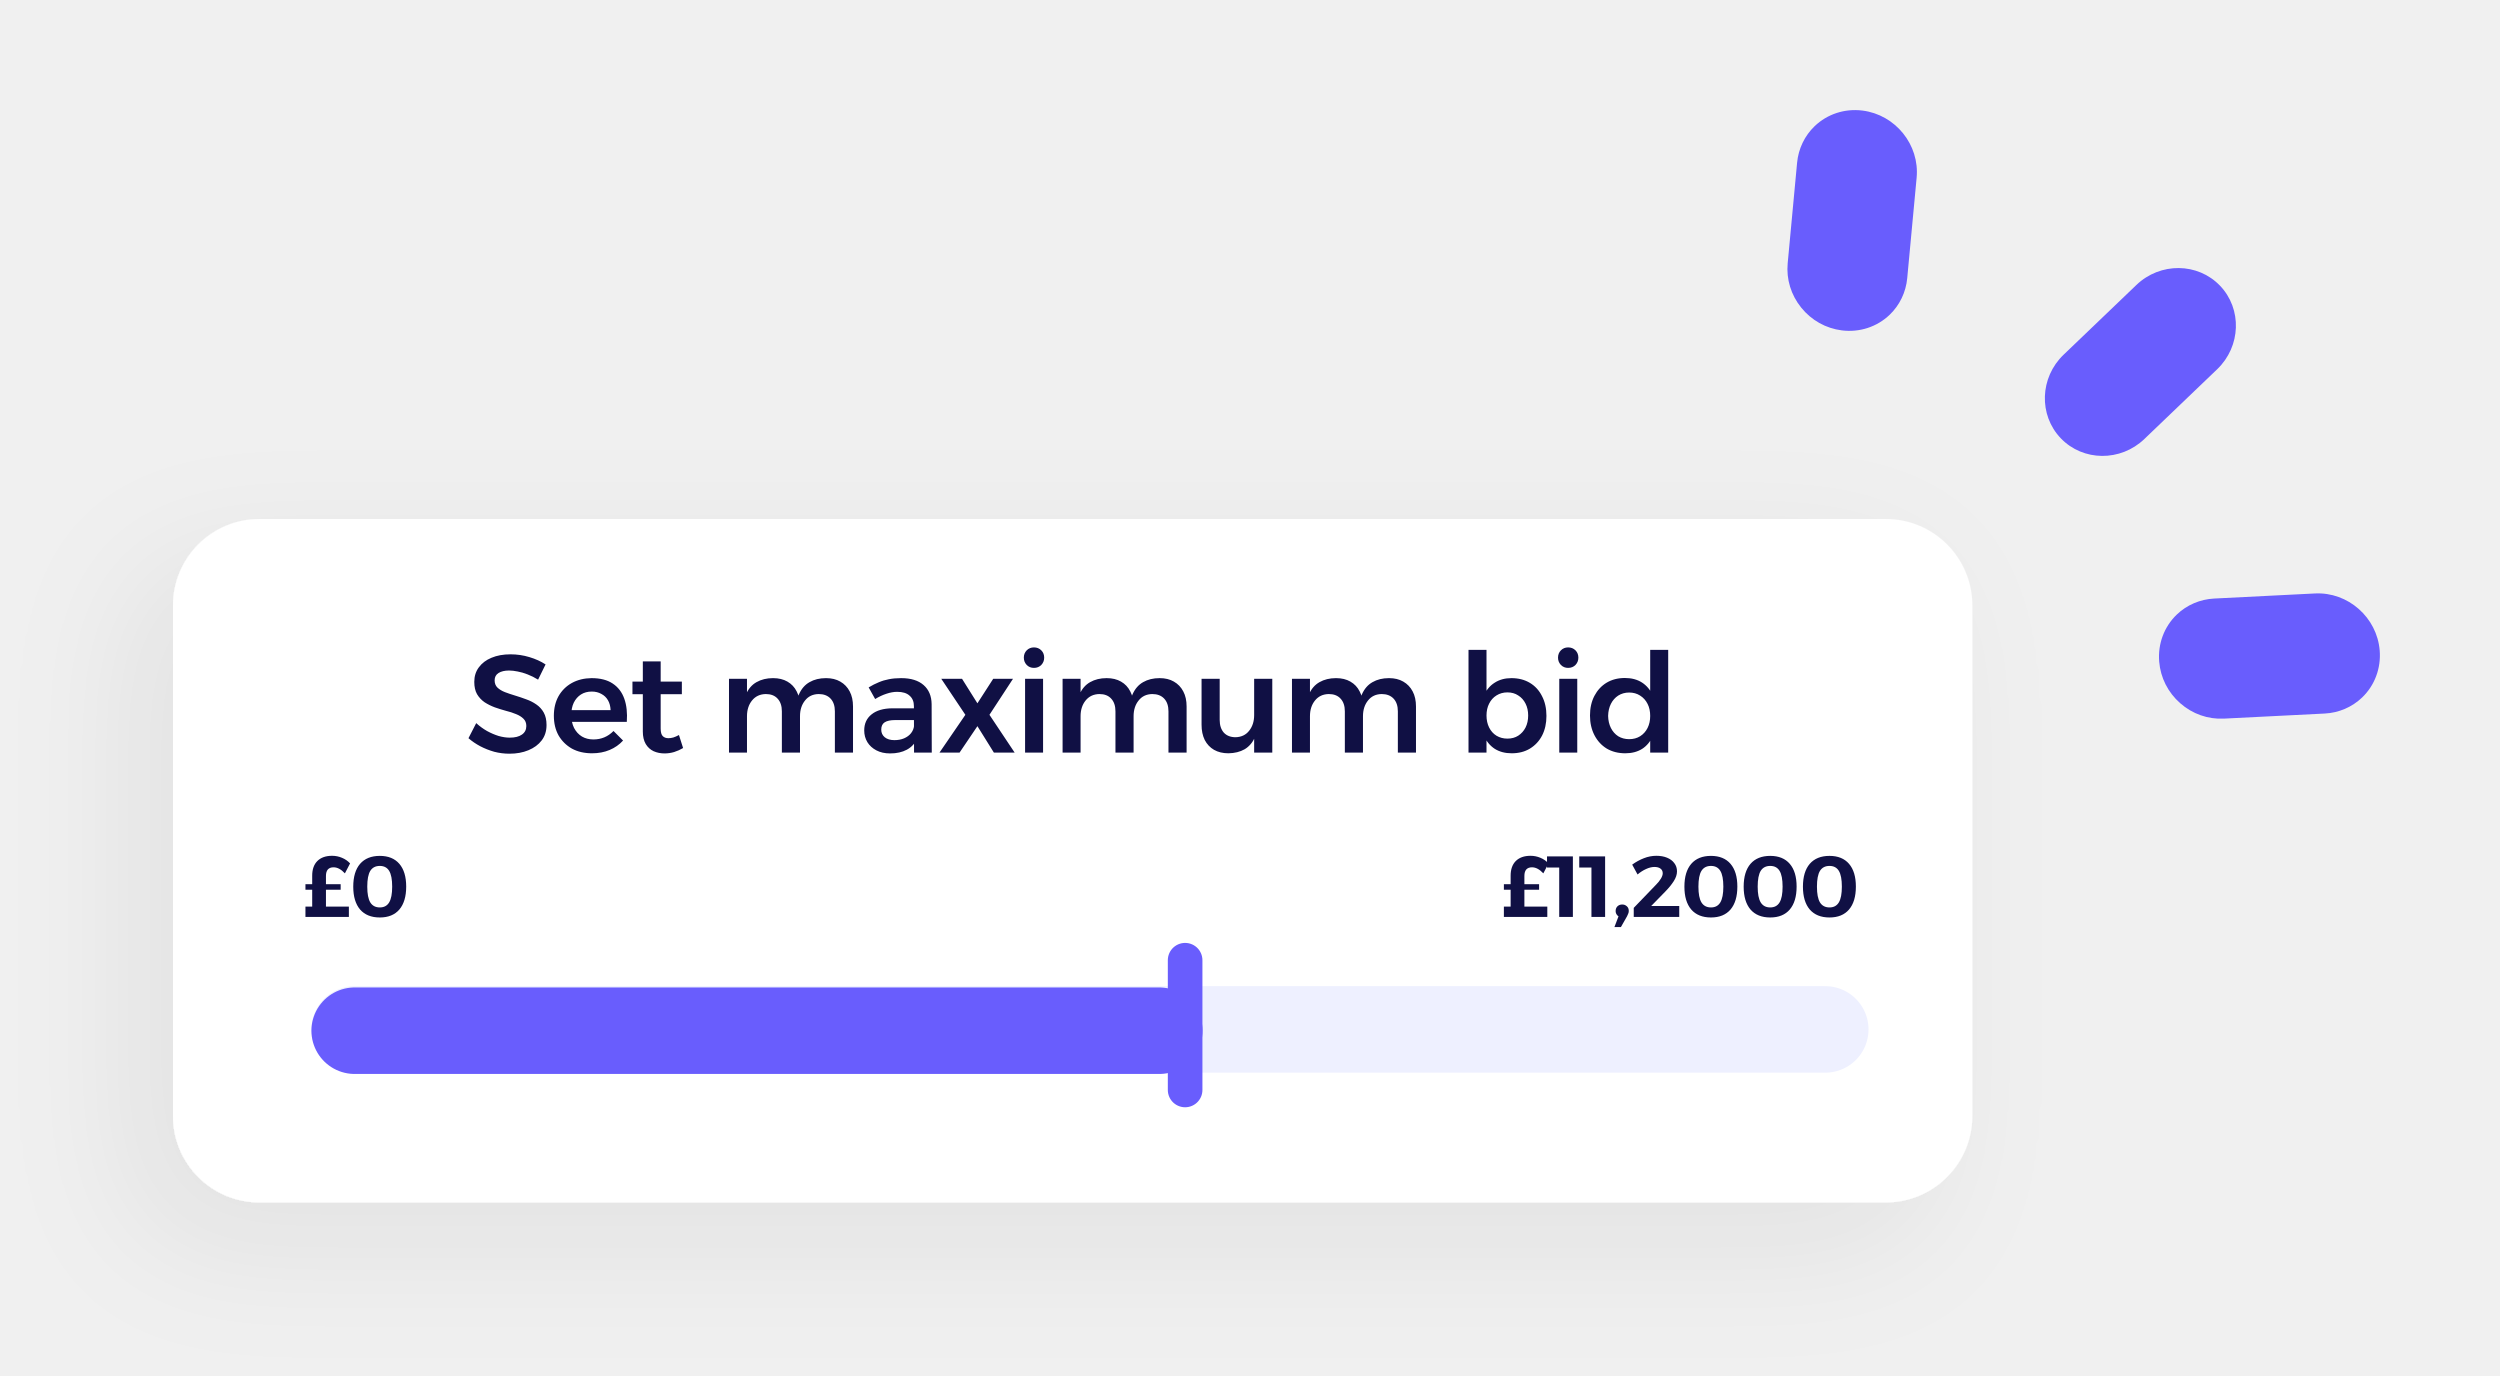
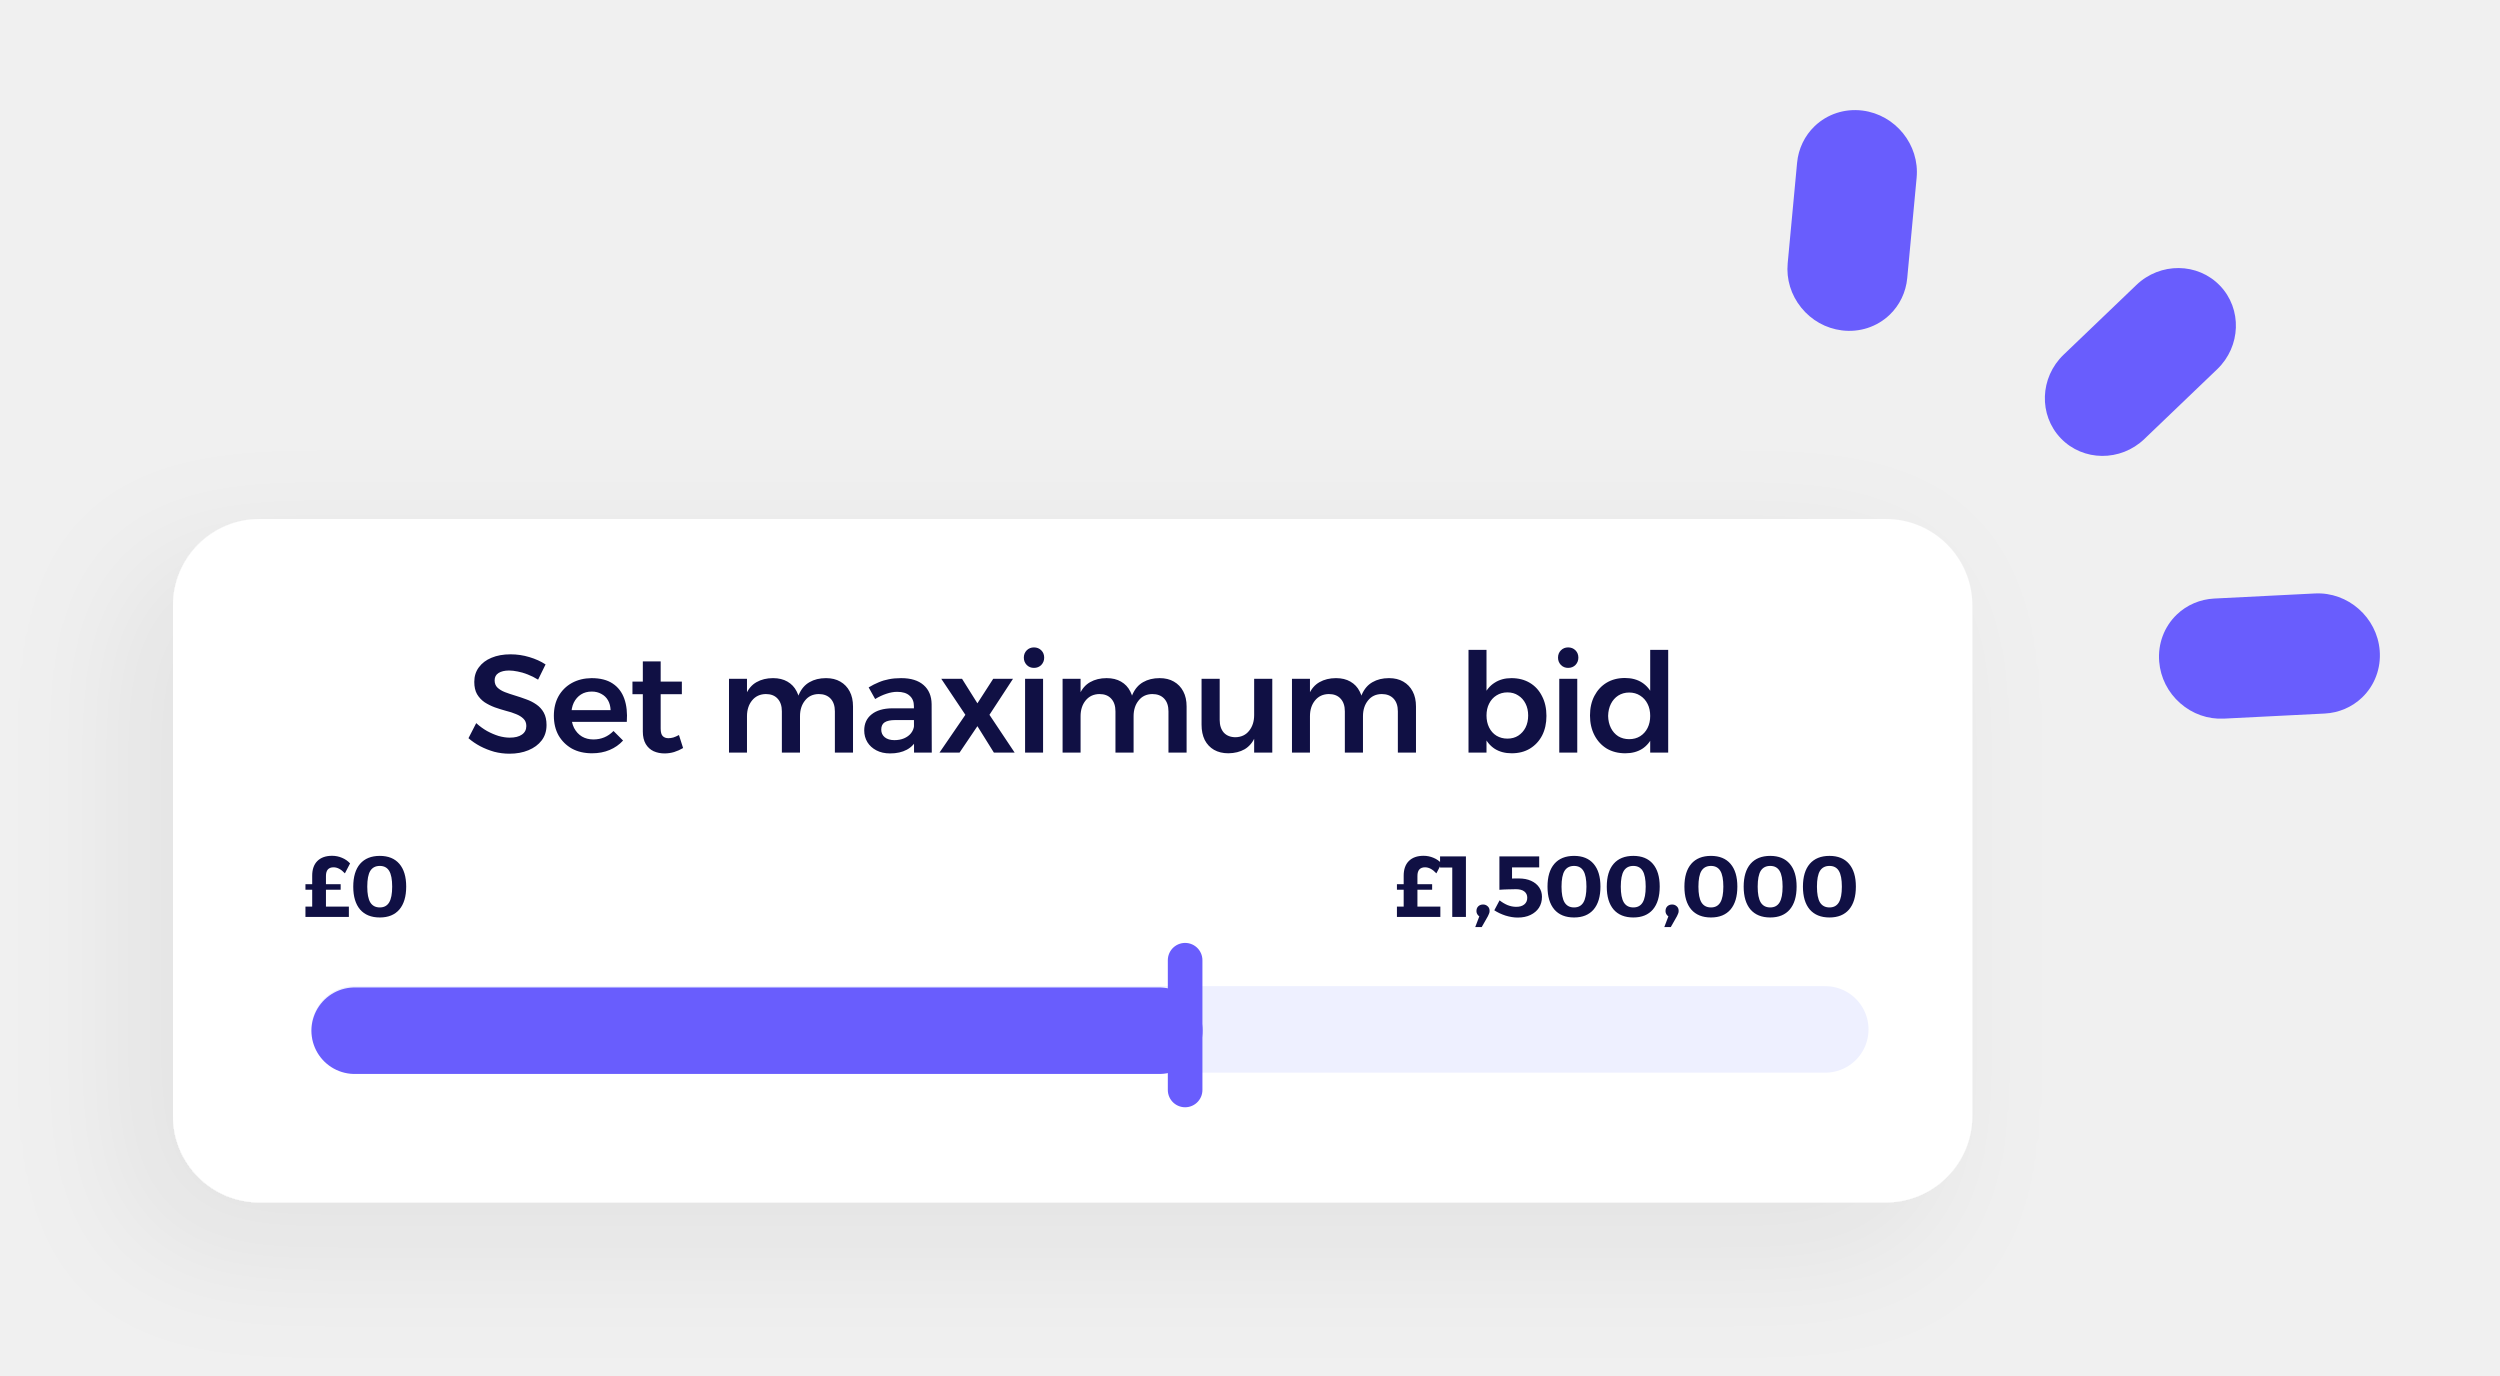
<svg xmlns="http://www.w3.org/2000/svg" width="289" height="159" viewBox="0 0 289 159" fill="none">
  <path d="M238.225 50.663C240.799 53.349 245.133 53.389 247.887 50.75L256.306 42.685C259.06 40.047 259.207 35.714 256.633 33.028C254.059 30.341 249.724 30.302 246.97 32.94L238.551 41.005C235.797 43.643 235.651 47.976 238.225 50.663Z" fill="#695DFD" />
  <path d="M267.612 68.604L255.953 69.192C254.33 69.275 252.799 69.931 251.642 71.039C250.178 72.441 249.435 74.425 249.602 76.482C249.752 78.336 250.614 80.042 252.027 81.287C253.439 82.532 255.235 83.166 257.083 83.073L268.741 82.485C270.365 82.402 271.896 81.746 273.053 80.638C274.517 79.236 275.26 77.251 275.093 75.195C274.781 71.368 271.425 68.411 267.612 68.604Z" fill="#695DFD" />
  <path d="M218.446 36.388C219.603 35.279 220.324 33.778 220.475 32.159L221.563 20.538C221.919 16.736 219.109 13.256 215.299 12.781C213.251 12.526 211.237 13.183 209.773 14.585C208.616 15.694 207.895 17.196 207.744 18.815L206.656 30.436C206.483 32.278 207.04 34.1 208.224 35.565C209.406 37.03 211.074 37.963 212.92 38.193C214.967 38.448 216.981 37.791 218.446 36.388Z" fill="#695DFD" />
  <g filter="url(#filter0_d_246_9851)">
    <rect x="20" y="60" width="208" height="79" rx="10" fill="white" />
  </g>
  <path d="M62.203 78.568C61.808 78.323 61.403 78.12 60.987 77.96C60.581 77.8 60.197 77.688 59.835 77.624C59.472 77.549 59.142 77.512 58.843 77.512C58.342 77.512 57.936 77.608 57.627 77.8C57.328 77.992 57.179 78.275 57.179 78.648C57.179 78.989 57.285 79.267 57.499 79.48C57.723 79.693 58.011 79.869 58.363 80.008C58.725 80.147 59.12 80.28 59.547 80.408C59.974 80.536 60.4 80.68 60.827 80.84C61.254 80.989 61.643 81.187 61.995 81.432C62.358 81.677 62.645 81.992 62.859 82.376C63.072 82.76 63.179 83.24 63.179 83.816C63.179 84.509 62.992 85.101 62.619 85.592C62.245 86.083 61.733 86.461 61.083 86.728C60.443 86.995 59.712 87.128 58.891 87.128C58.294 87.128 57.707 87.053 57.131 86.904C56.566 86.744 56.027 86.531 55.515 86.264C55.014 85.997 54.56 85.688 54.155 85.336L55.051 83.592C55.435 83.944 55.851 84.248 56.299 84.504C56.747 84.749 57.195 84.941 57.643 85.08C58.102 85.208 58.528 85.272 58.923 85.272C59.531 85.272 60 85.155 60.331 84.92C60.672 84.685 60.843 84.355 60.843 83.928C60.843 83.576 60.731 83.293 60.507 83.08C60.294 82.867 60.011 82.691 59.659 82.552C59.307 82.403 58.912 82.275 58.475 82.168C58.048 82.051 57.621 81.917 57.195 81.768C56.768 81.608 56.373 81.411 56.011 81.176C55.659 80.931 55.371 80.621 55.147 80.248C54.934 79.875 54.827 79.4 54.827 78.824C54.827 78.173 55.003 77.613 55.355 77.144C55.707 76.664 56.192 76.296 56.811 76.04C57.44 75.773 58.176 75.64 59.019 75.64C59.766 75.64 60.491 75.747 61.195 75.96C61.91 76.173 62.533 76.456 63.067 76.808L62.203 78.568ZM70.586 82.088C70.564 81.64 70.463 81.261 70.282 80.952C70.1 80.632 69.844 80.387 69.514 80.216C69.194 80.035 68.826 79.944 68.41 79.944C67.93 79.944 67.514 80.056 67.162 80.28C66.81 80.504 66.532 80.819 66.33 81.224C66.138 81.629 66.042 82.099 66.042 82.632C66.042 83.219 66.148 83.725 66.362 84.152C66.586 84.579 66.89 84.909 67.274 85.144C67.658 85.368 68.1 85.48 68.602 85.48C69.508 85.48 70.282 85.155 70.922 84.504L72.026 85.608C71.599 86.077 71.082 86.44 70.474 86.696C69.866 86.952 69.188 87.08 68.442 87.08C67.546 87.08 66.767 86.899 66.106 86.536C65.455 86.163 64.943 85.656 64.57 85.016C64.207 84.365 64.026 83.608 64.026 82.744C64.026 81.88 64.207 81.123 64.57 80.472C64.943 79.821 65.455 79.315 66.106 78.952C66.767 78.589 67.524 78.403 68.378 78.392C69.391 78.392 70.207 78.6 70.826 79.016C71.455 79.432 71.903 80.019 72.17 80.776C72.436 81.523 72.532 82.413 72.458 83.448H65.738V82.088H70.586ZM76.374 84.216C76.374 84.643 76.454 84.936 76.615 85.096C76.775 85.256 76.993 85.336 77.27 85.336C77.441 85.336 77.628 85.309 77.831 85.256C78.033 85.192 78.252 85.096 78.487 84.968L78.966 86.472C78.647 86.664 78.3 86.819 77.927 86.936C77.564 87.043 77.196 87.096 76.823 87.096C76.364 87.096 75.942 87.011 75.558 86.84C75.174 86.659 74.871 86.381 74.647 86.008C74.422 85.624 74.311 85.144 74.311 84.568V76.456H76.374V84.216ZM73.111 78.792H78.823V80.248H73.111V78.792ZM90.384 82.232C90.384 81.603 90.218 81.112 89.888 80.76C89.568 80.408 89.114 80.232 88.528 80.232C87.856 80.243 87.322 80.493 86.928 80.984C86.544 81.464 86.352 82.067 86.352 82.792H85.792C85.792 81.757 85.936 80.92 86.224 80.28C86.512 79.629 86.922 79.155 87.456 78.856C88 78.547 88.634 78.392 89.36 78.392C90.01 78.392 90.565 78.525 91.024 78.792C91.493 79.059 91.85 79.437 92.096 79.928C92.352 80.408 92.48 80.989 92.48 81.672V87H90.384V82.232ZM96.512 82.232C96.512 81.603 96.346 81.112 96.016 80.76C95.685 80.408 95.226 80.232 94.64 80.232C93.968 80.243 93.44 80.493 93.056 80.984C92.672 81.464 92.48 82.067 92.48 82.792H91.92C91.92 81.757 92.064 80.92 92.352 80.28C92.64 79.629 93.05 79.155 93.584 78.856C94.117 78.547 94.752 78.392 95.488 78.392C96.128 78.392 96.677 78.525 97.136 78.792C97.605 79.059 97.968 79.437 98.224 79.928C98.48 80.408 98.608 80.989 98.608 81.672V87H96.512V82.232ZM84.272 78.472H86.352V87H84.272V78.472ZM103.488 83.24C102.944 83.24 102.539 83.325 102.272 83.496C102.005 83.667 101.872 83.949 101.872 84.344C101.872 84.707 102.005 85 102.272 85.224C102.549 85.448 102.923 85.56 103.392 85.56C103.808 85.56 104.181 85.491 104.512 85.352C104.853 85.203 105.12 85.005 105.312 84.76C105.515 84.504 105.632 84.221 105.664 83.912L106.016 85.4C105.76 85.955 105.365 86.376 104.832 86.664C104.299 86.952 103.653 87.096 102.896 87.096C102.288 87.096 101.76 86.979 101.312 86.744C100.864 86.509 100.517 86.195 100.272 85.8C100.027 85.395 99.904 84.941 99.904 84.44C99.904 83.651 100.187 83.032 100.752 82.584C101.317 82.125 102.117 81.891 103.152 81.88H105.888V83.24H103.488ZM105.648 81.624C105.648 81.112 105.483 80.712 105.152 80.424C104.832 80.125 104.352 79.976 103.712 79.976C103.317 79.976 102.901 80.051 102.464 80.2C102.037 80.339 101.605 80.541 101.168 80.808L100.416 79.464C100.821 79.219 101.211 79.021 101.584 78.872C101.957 78.712 102.347 78.595 102.752 78.52C103.168 78.435 103.643 78.392 104.176 78.392C105.296 78.392 106.16 78.659 106.768 79.192C107.376 79.725 107.685 80.461 107.696 81.4L107.712 87H105.664L105.648 81.624ZM108.813 78.472H111.213L112.989 81.304L114.813 78.472H117.101L114.381 82.632L117.293 87H114.893L112.989 83.944L110.925 87H108.605L111.597 82.632L108.813 78.472ZM118.499 78.472H120.579V87H118.499V78.472ZM119.523 74.84C119.864 74.84 120.147 74.952 120.371 75.176C120.595 75.4 120.707 75.683 120.707 76.024C120.707 76.355 120.595 76.637 120.371 76.872C120.147 77.096 119.864 77.208 119.523 77.208C119.192 77.208 118.915 77.096 118.691 76.872C118.467 76.637 118.355 76.355 118.355 76.024C118.355 75.683 118.467 75.4 118.691 75.176C118.915 74.952 119.192 74.84 119.523 74.84ZM128.947 82.232C128.947 81.603 128.782 81.112 128.451 80.76C128.131 80.408 127.678 80.232 127.091 80.232C126.419 80.243 125.886 80.493 125.491 80.984C125.107 81.464 124.915 82.067 124.915 82.792H124.355C124.355 81.757 124.499 80.92 124.787 80.28C125.075 79.629 125.486 79.155 126.019 78.856C126.563 78.547 127.198 78.392 127.923 78.392C128.574 78.392 129.129 78.525 129.587 78.792C130.057 79.059 130.414 79.437 130.659 79.928C130.915 80.408 131.043 80.989 131.043 81.672V87H128.947V82.232ZM135.075 82.232C135.075 81.603 134.91 81.112 134.579 80.76C134.249 80.408 133.79 80.232 133.203 80.232C132.531 80.243 132.003 80.493 131.619 80.984C131.235 81.464 131.043 82.067 131.043 82.792H130.483C130.483 81.757 130.627 80.92 130.915 80.28C131.203 79.629 131.614 79.155 132.147 78.856C132.681 78.547 133.315 78.392 134.051 78.392C134.691 78.392 135.241 78.525 135.699 78.792C136.169 79.059 136.531 79.437 136.787 79.928C137.043 80.408 137.171 80.989 137.171 81.672V87H135.075V82.232ZM122.835 78.472H124.915V87H122.835V78.472ZM140.996 83.224C140.996 83.843 141.156 84.333 141.476 84.696C141.806 85.048 142.26 85.224 142.836 85.224C143.508 85.203 144.03 84.952 144.404 84.472C144.788 83.992 144.98 83.389 144.98 82.664H145.524C145.524 83.699 145.38 84.541 145.092 85.192C144.804 85.832 144.398 86.307 143.876 86.616C143.353 86.915 142.729 87.069 142.004 87.08C141.364 87.08 140.809 86.947 140.34 86.68C139.881 86.413 139.524 86.035 139.268 85.544C139.022 85.043 138.9 84.456 138.9 83.784V78.472H140.996V83.224ZM144.98 78.472H147.076V87H144.98V78.472ZM155.464 82.232C155.464 81.603 155.298 81.112 154.968 80.76C154.648 80.408 154.194 80.232 153.608 80.232C152.936 80.243 152.402 80.493 152.008 80.984C151.624 81.464 151.432 82.067 151.432 82.792H150.872C150.872 81.757 151.016 80.92 151.304 80.28C151.592 79.629 152.002 79.155 152.536 78.856C153.08 78.547 153.714 78.392 154.44 78.392C155.09 78.392 155.645 78.525 156.104 78.792C156.573 79.059 156.93 79.437 157.176 79.928C157.432 80.408 157.56 80.989 157.56 81.672V87H155.464V82.232ZM161.592 82.232C161.592 81.603 161.426 81.112 161.096 80.76C160.765 80.408 160.306 80.232 159.72 80.232C159.048 80.243 158.52 80.493 158.136 80.984C157.752 81.464 157.56 82.067 157.56 82.792H157C157 81.757 157.144 80.92 157.432 80.28C157.72 79.629 158.13 79.155 158.664 78.856C159.197 78.547 159.832 78.392 160.568 78.392C161.208 78.392 161.757 78.525 162.216 78.792C162.685 79.059 163.048 79.437 163.304 79.928C163.56 80.408 163.688 80.989 163.688 81.672V87H161.592V82.232ZM149.352 78.472H151.432V87H149.352V78.472ZM174.72 78.392C175.531 78.392 176.24 78.573 176.848 78.936C177.456 79.299 177.926 79.811 178.256 80.472C178.598 81.123 178.768 81.885 178.768 82.76C178.768 83.613 178.603 84.365 178.272 85.016C177.942 85.656 177.472 86.163 176.864 86.536C176.267 86.899 175.563 87.08 174.752 87.08C173.995 87.08 173.344 86.909 172.8 86.568C172.256 86.216 171.84 85.715 171.552 85.064C171.264 84.413 171.12 83.645 171.12 82.76C171.12 81.843 171.259 81.059 171.536 80.408C171.824 79.757 172.24 79.261 172.784 78.92C173.328 78.568 173.974 78.392 174.72 78.392ZM174.256 80.04C173.787 80.04 173.366 80.157 172.992 80.392C172.63 80.616 172.347 80.931 172.144 81.336C171.942 81.731 171.84 82.189 171.84 82.712C171.84 83.235 171.942 83.699 172.144 84.104C172.347 84.509 172.63 84.824 172.992 85.048C173.366 85.272 173.787 85.384 174.256 85.384C174.736 85.384 175.152 85.272 175.504 85.048C175.867 84.813 176.15 84.499 176.352 84.104C176.555 83.699 176.656 83.235 176.656 82.712C176.656 82.189 176.555 81.731 176.352 81.336C176.15 80.931 175.867 80.616 175.504 80.392C175.152 80.157 174.736 80.04 174.256 80.04ZM169.76 75.128H171.84V87H169.76V75.128ZM180.251 78.472H182.331V87H180.251V78.472ZM181.275 74.84C181.616 74.84 181.899 74.952 182.123 75.176C182.347 75.4 182.459 75.683 182.459 76.024C182.459 76.355 182.347 76.637 182.123 76.872C181.899 77.096 181.616 77.208 181.275 77.208C180.944 77.208 180.667 77.096 180.443 76.872C180.219 76.637 180.107 76.355 180.107 76.024C180.107 75.683 180.219 75.4 180.443 75.176C180.667 74.952 180.944 74.84 181.275 74.84ZM187.835 78.376C188.614 78.376 189.275 78.552 189.819 78.904C190.363 79.256 190.779 79.757 191.067 80.408C191.355 81.048 191.494 81.821 191.483 82.728C191.494 83.624 191.355 84.403 191.067 85.064C190.79 85.715 190.379 86.216 189.835 86.568C189.291 86.909 188.641 87.08 187.883 87.08C187.073 87.08 186.358 86.899 185.739 86.536C185.131 86.163 184.657 85.645 184.315 84.984C183.974 84.323 183.803 83.565 183.803 82.712C183.803 81.848 183.974 81.091 184.315 80.44C184.657 79.789 185.126 79.283 185.723 78.92C186.331 78.557 187.035 78.376 187.835 78.376ZM188.331 80.056C187.862 80.056 187.441 80.173 187.067 80.408C186.705 80.643 186.422 80.963 186.219 81.368C186.017 81.773 185.91 82.237 185.899 82.76C185.91 83.283 186.017 83.747 186.219 84.152C186.422 84.557 186.705 84.877 187.067 85.112C187.441 85.336 187.862 85.448 188.331 85.448C188.811 85.448 189.233 85.336 189.595 85.112C189.969 84.877 190.257 84.557 190.459 84.152C190.662 83.747 190.763 83.283 190.763 82.76C190.763 82.227 190.662 81.763 190.459 81.368C190.257 80.963 189.969 80.643 189.595 80.408C189.233 80.173 188.811 80.056 188.331 80.056ZM190.763 75.128H192.843V87H190.763V75.128Z" fill="#101044" />
  <path d="M35.31 102.21H39.38V102.85H35.31V102.21ZM38.39 98.93C38.79 98.93 39.17 99.007 39.53 99.16C39.89 99.307 40.203 99.523 40.47 99.81L39.87 100.96C39.437 100.493 39 100.26 38.56 100.26C38.273 100.26 38.053 100.343 37.9 100.51C37.753 100.677 37.68 100.927 37.68 101.26V105.49L36.99 104.8H40.33V106H35.31V104.8H36.79L36.09 105.49V101.23C36.09 100.497 36.29 99.93 36.69 99.53C37.097 99.13 37.663 98.93 38.39 98.93ZM43.906 98.94C44.886 98.94 45.64 99.247 46.166 99.86C46.693 100.473 46.956 101.35 46.956 102.49C46.956 103.637 46.693 104.52 46.166 105.14C45.64 105.753 44.886 106.06 43.906 106.06C42.92 106.06 42.16 105.753 41.626 105.14C41.1 104.52 40.836 103.64 40.836 102.5C40.836 101.353 41.1 100.473 41.626 99.86C42.16 99.247 42.92 98.94 43.906 98.94ZM43.906 100.1C43.413 100.1 43.046 100.29 42.806 100.67C42.573 101.05 42.456 101.66 42.456 102.5C42.456 103.327 42.573 103.933 42.806 104.32C43.046 104.707 43.413 104.9 43.906 104.9C44.393 104.9 44.753 104.707 44.986 104.32C45.22 103.933 45.336 103.327 45.336 102.5C45.336 101.66 45.22 101.05 44.986 100.67C44.753 100.29 44.393 100.1 43.906 100.1Z" fill="#101044" />
-   <path d="M173.849 102.21H177.919V102.85H173.849V102.21ZM176.929 98.93C177.329 98.93 177.709 99.007 178.069 99.16C178.429 99.307 178.742 99.523 179.009 99.81L178.409 100.96C177.975 100.493 177.539 100.26 177.099 100.26C176.812 100.26 176.592 100.343 176.439 100.51C176.292 100.677 176.219 100.927 176.219 101.26V105.49L175.529 104.8H178.869V106H173.849V104.8H175.329L174.629 105.49V101.23C174.629 100.497 174.829 99.93 175.229 99.53C175.635 99.13 176.202 98.93 176.929 98.93ZM178.835 99H181.825V106H180.245V99.6L180.935 100.29H178.835V99ZM182.561 99H185.551V106H183.971V99.6L184.661 100.29H182.561V99ZM187.717 106.07C187.39 106.077 187.15 106.003 186.997 105.85C186.843 105.697 186.767 105.52 186.767 105.32C186.767 105.093 186.837 104.91 186.977 104.77C187.123 104.63 187.31 104.56 187.537 104.56C187.737 104.56 187.91 104.627 188.057 104.76C188.21 104.887 188.287 105.07 188.287 105.31C188.287 105.423 188.263 105.53 188.217 105.63C188.177 105.73 188.133 105.827 188.087 105.92L187.377 107.17H186.627L187.317 105.36L187.717 106.07ZM191.451 102.26C191.678 102.033 191.861 101.803 192.001 101.57C192.141 101.337 192.211 101.13 192.211 100.95C192.211 100.717 192.124 100.537 191.951 100.41C191.784 100.283 191.551 100.22 191.251 100.22C190.951 100.22 190.628 100.3 190.281 100.46C189.941 100.613 189.614 100.823 189.301 101.09L188.681 99.95C189.114 99.637 189.564 99.39 190.031 99.21C190.504 99.023 190.988 98.93 191.481 98.93C191.948 98.93 192.358 99.003 192.711 99.15C193.071 99.297 193.351 99.507 193.551 99.78C193.758 100.047 193.861 100.363 193.861 100.73C193.861 101.097 193.734 101.477 193.481 101.87C193.234 102.257 192.914 102.65 192.521 103.05L190.411 105.21L190.211 104.73H194.121V106H188.861V104.95L191.451 102.26ZM197.788 98.94C198.768 98.94 199.521 99.247 200.048 99.86C200.574 100.473 200.838 101.35 200.838 102.49C200.838 103.637 200.574 104.52 200.048 105.14C199.521 105.753 198.768 106.06 197.788 106.06C196.801 106.06 196.041 105.753 195.508 105.14C194.981 104.52 194.718 103.64 194.718 102.5C194.718 101.353 194.981 100.473 195.508 99.86C196.041 99.247 196.801 98.94 197.788 98.94ZM197.788 100.1C197.294 100.1 196.928 100.29 196.688 100.67C196.454 101.05 196.338 101.66 196.338 102.5C196.338 103.327 196.454 103.933 196.688 104.32C196.928 104.707 197.294 104.9 197.788 104.9C198.274 104.9 198.634 104.707 198.868 104.32C199.101 103.933 199.218 103.327 199.218 102.5C199.218 101.66 199.101 101.05 198.868 100.67C198.634 100.29 198.274 100.1 197.788 100.1ZM204.638 98.94C205.618 98.94 206.372 99.247 206.898 99.86C207.425 100.473 207.688 101.35 207.688 102.49C207.688 103.637 207.425 104.52 206.898 105.14C206.372 105.753 205.618 106.06 204.638 106.06C203.652 106.06 202.892 105.753 202.358 105.14C201.832 104.52 201.568 103.64 201.568 102.5C201.568 101.353 201.832 100.473 202.358 99.86C202.892 99.247 203.652 98.94 204.638 98.94ZM204.638 100.1C204.145 100.1 203.778 100.29 203.538 100.67C203.305 101.05 203.188 101.66 203.188 102.5C203.188 103.327 203.305 103.933 203.538 104.32C203.778 104.707 204.145 104.9 204.638 104.9C205.125 104.9 205.485 104.707 205.718 104.32C205.952 103.933 206.068 103.327 206.068 102.5C206.068 101.66 205.952 101.05 205.718 100.67C205.485 100.29 205.125 100.1 204.638 100.1ZM211.489 98.94C212.469 98.94 213.223 99.247 213.749 99.86C214.276 100.473 214.539 101.35 214.539 102.49C214.539 103.637 214.276 104.52 213.749 105.14C213.223 105.753 212.469 106.06 211.489 106.06C210.503 106.06 209.743 105.753 209.209 105.14C208.683 104.52 208.419 103.64 208.419 102.5C208.419 101.353 208.683 100.473 209.209 99.86C209.743 99.247 210.503 98.94 211.489 98.94ZM211.489 100.1C210.996 100.1 210.629 100.29 210.389 100.67C210.156 101.05 210.039 101.66 210.039 102.5C210.039 103.327 210.156 103.933 210.389 104.32C210.629 104.707 210.996 104.9 211.489 104.9C211.976 104.9 212.336 104.707 212.569 104.32C212.803 103.933 212.919 103.327 212.919 102.5C212.919 101.66 212.803 101.05 212.569 100.67C212.336 100.29 211.976 100.1 211.489 100.1Z" fill="#101044" />
+   <path d="M161.485 102.21H165.555V102.85H161.485V102.21ZM164.565 98.93C164.965 98.93 165.345 99.007 165.705 99.16C166.065 99.307 166.378 99.523 166.645 99.81L166.045 100.96C165.612 100.493 165.175 100.26 164.735 100.26C164.448 100.26 164.228 100.343 164.075 100.51C163.928 100.677 163.855 100.927 163.855 101.26V105.49L163.165 104.8H166.505V106H161.485V104.8H162.965L162.265 105.49V101.23C162.265 100.497 162.465 99.93 162.865 99.53C163.272 99.13 163.838 98.93 164.565 98.93ZM166.471 99H169.461V106H167.881V99.6L168.571 100.29H166.471V99ZM171.627 106.07C171.301 106.077 171.061 106.003 170.907 105.85C170.754 105.697 170.677 105.52 170.677 105.32C170.677 105.093 170.747 104.91 170.887 104.77C171.034 104.63 171.221 104.56 171.447 104.56C171.647 104.56 171.821 104.627 171.967 104.76C172.121 104.887 172.197 105.07 172.197 105.31C172.197 105.423 172.174 105.53 172.127 105.63C172.087 105.73 172.044 105.827 171.997 105.92L171.287 107.17H170.537L171.227 105.36L171.627 106.07ZM174.791 102.25L174.211 101.56C174.358 101.56 174.518 101.56 174.691 101.56C174.865 101.553 175.031 101.55 175.191 101.55C175.351 101.55 175.478 101.55 175.571 101.55C176.118 101.55 176.591 101.64 176.991 101.82C177.391 102 177.701 102.25 177.921 102.57C178.141 102.89 178.251 103.257 178.251 103.67C178.251 104.157 178.135 104.58 177.901 104.94C177.668 105.293 177.341 105.57 176.921 105.77C176.508 105.97 176.018 106.07 175.451 106.07C174.998 106.07 174.525 105.993 174.031 105.84C173.545 105.68 173.115 105.477 172.741 105.23L173.351 104.08C173.638 104.307 173.945 104.49 174.271 104.63C174.605 104.763 174.941 104.83 175.281 104.83C175.675 104.83 175.985 104.737 176.211 104.55C176.438 104.363 176.551 104.107 176.551 103.78C176.551 103.473 176.441 103.233 176.221 103.06C176.001 102.88 175.668 102.79 175.221 102.79C175.141 102.79 175.021 102.793 174.861 102.8C174.701 102.8 174.525 102.803 174.331 102.81C174.138 102.817 173.951 102.823 173.771 102.83C173.591 102.837 173.445 102.847 173.331 102.86V99H177.931V100.27H174.091L174.791 99.58V102.25ZM181.962 98.94C182.942 98.94 183.695 99.247 184.222 99.86C184.749 100.473 185.012 101.35 185.012 102.49C185.012 103.637 184.749 104.52 184.222 105.14C183.695 105.753 182.942 106.06 181.962 106.06C180.975 106.06 180.215 105.753 179.682 105.14C179.155 104.52 178.892 103.64 178.892 102.5C178.892 101.353 179.155 100.473 179.682 99.86C180.215 99.247 180.975 98.94 181.962 98.94ZM181.962 100.1C181.469 100.1 181.102 100.29 180.862 100.67C180.629 101.05 180.512 101.66 180.512 102.5C180.512 103.327 180.629 103.933 180.862 104.32C181.102 104.707 181.469 104.9 181.962 104.9C182.449 104.9 182.809 104.707 183.042 104.32C183.275 103.933 183.392 103.327 183.392 102.5C183.392 101.66 183.275 101.05 183.042 100.67C182.809 100.29 182.449 100.1 181.962 100.1ZM188.813 98.94C189.793 98.94 190.546 99.247 191.073 99.86C191.599 100.473 191.863 101.35 191.863 102.49C191.863 103.637 191.599 104.52 191.073 105.14C190.546 105.753 189.793 106.06 188.813 106.06C187.826 106.06 187.066 105.753 186.533 105.14C186.006 104.52 185.743 103.64 185.743 102.5C185.743 101.353 186.006 100.473 186.533 99.86C187.066 99.247 187.826 98.94 188.813 98.94ZM188.813 100.1C188.319 100.1 187.953 100.29 187.713 100.67C187.479 101.05 187.363 101.66 187.363 102.5C187.363 103.327 187.479 103.933 187.713 104.32C187.953 104.707 188.319 104.9 188.813 104.9C189.299 104.9 189.659 104.707 189.893 104.32C190.126 103.933 190.243 103.327 190.243 102.5C190.243 101.66 190.126 101.05 189.893 100.67C189.659 100.29 189.299 100.1 188.813 100.1ZM193.483 106.07C193.157 106.077 192.917 106.003 192.763 105.85C192.61 105.697 192.533 105.52 192.533 105.32C192.533 105.093 192.603 104.91 192.743 104.77C192.89 104.63 193.077 104.56 193.303 104.56C193.503 104.56 193.677 104.627 193.823 104.76C193.977 104.887 194.053 105.07 194.053 105.31C194.053 105.423 194.03 105.53 193.983 105.63C193.943 105.73 193.9 105.827 193.853 105.92L193.143 107.17H192.393L193.083 105.36L193.483 106.07ZM197.788 98.94C198.768 98.94 199.521 99.247 200.048 99.86C200.574 100.473 200.838 101.35 200.838 102.49C200.838 103.637 200.574 104.52 200.048 105.14C199.521 105.753 198.768 106.06 197.788 106.06C196.801 106.06 196.041 105.753 195.508 105.14C194.981 104.52 194.718 103.64 194.718 102.5C194.718 101.353 194.981 100.473 195.508 99.86C196.041 99.247 196.801 98.94 197.788 98.94ZM197.788 100.1C197.294 100.1 196.928 100.29 196.688 100.67C196.454 101.05 196.338 101.66 196.338 102.5C196.338 103.327 196.454 103.933 196.688 104.32C196.928 104.707 197.294 104.9 197.788 104.9C198.274 104.9 198.634 104.707 198.868 104.32C199.101 103.933 199.218 103.327 199.218 102.5C199.218 101.66 199.101 101.05 198.868 100.67C198.634 100.29 198.274 100.1 197.788 100.1ZM204.638 98.94C205.618 98.94 206.372 99.247 206.898 99.86C207.425 100.473 207.688 101.35 207.688 102.49C207.688 103.637 207.425 104.52 206.898 105.14C206.372 105.753 205.618 106.06 204.638 106.06C203.652 106.06 202.892 105.753 202.358 105.14C201.832 104.52 201.568 103.64 201.568 102.5C201.568 101.353 201.832 100.473 202.358 99.86C202.892 99.247 203.652 98.94 204.638 98.94ZM204.638 100.1C204.145 100.1 203.778 100.29 203.538 100.67C203.305 101.05 203.188 101.66 203.188 102.5C203.188 103.327 203.305 103.933 203.538 104.32C203.778 104.707 204.145 104.9 204.638 104.9C205.125 104.9 205.485 104.707 205.718 104.32C205.952 103.933 206.068 103.327 206.068 102.5C206.068 101.66 205.952 101.05 205.718 100.67C205.485 100.29 205.125 100.1 204.638 100.1ZM211.489 98.94C212.469 98.94 213.223 99.247 213.749 99.86C214.276 100.473 214.539 101.35 214.539 102.49C214.539 103.637 214.276 104.52 213.749 105.14C213.223 105.753 212.469 106.06 211.489 106.06C210.503 106.06 209.743 105.753 209.209 105.14C208.683 104.52 208.419 103.64 208.419 102.5C208.419 101.353 208.683 100.473 209.209 99.86C209.743 99.247 210.503 98.94 211.489 98.94ZM211.489 100.1C210.996 100.1 210.629 100.29 210.389 100.67C210.156 101.05 210.039 101.66 210.039 102.5C210.039 103.327 210.156 103.933 210.389 104.32C210.629 104.707 210.996 104.9 211.489 104.9C211.976 104.9 212.336 104.707 212.569 104.32C212.803 103.933 212.919 103.327 212.919 102.5C212.919 101.66 212.803 101.05 212.569 100.67C212.336 100.29 211.976 100.1 211.489 100.1Z" fill="#101044" />
  <path d="M41 119H211" stroke="#EEF0FF" stroke-width="10" stroke-linecap="round" />
  <path d="M41 119.15H134.013" stroke="#695DFD" stroke-width="10" stroke-linecap="round" />
  <line x1="137" y1="111" x2="137" y2="126" stroke="#695DFD" stroke-width="4" stroke-linecap="round" />
  <defs>
    <filter id="filter0_d_246_9851" x="0" y="50" width="238" height="109" filterUnits="userSpaceOnUse" color-interpolation-filters="sRGB">
      <feFlood flood-opacity="0" result="BackgroundImageFix" />
      <feColorMatrix in="SourceAlpha" type="matrix" values="0 0 0 0 0 0 0 0 0 0 0 0 0 0 0 0 0 0 127 0" result="hardAlpha" />
      <feOffset dx="-5" dy="5" />
      <feGaussianBlur stdDeviation="7.5" />
      <feComposite in2="hardAlpha" operator="out" />
      <feColorMatrix type="matrix" values="0 0 0 0 0 0 0 0 0 0 0 0 0 0 0 0 0 0 0.06 0" />
      <feBlend mode="normal" in2="BackgroundImageFix" result="effect1_dropShadow_246_9851" />
      <feBlend mode="normal" in="SourceGraphic" in2="effect1_dropShadow_246_9851" result="shape" />
    </filter>
  </defs>
</svg>
